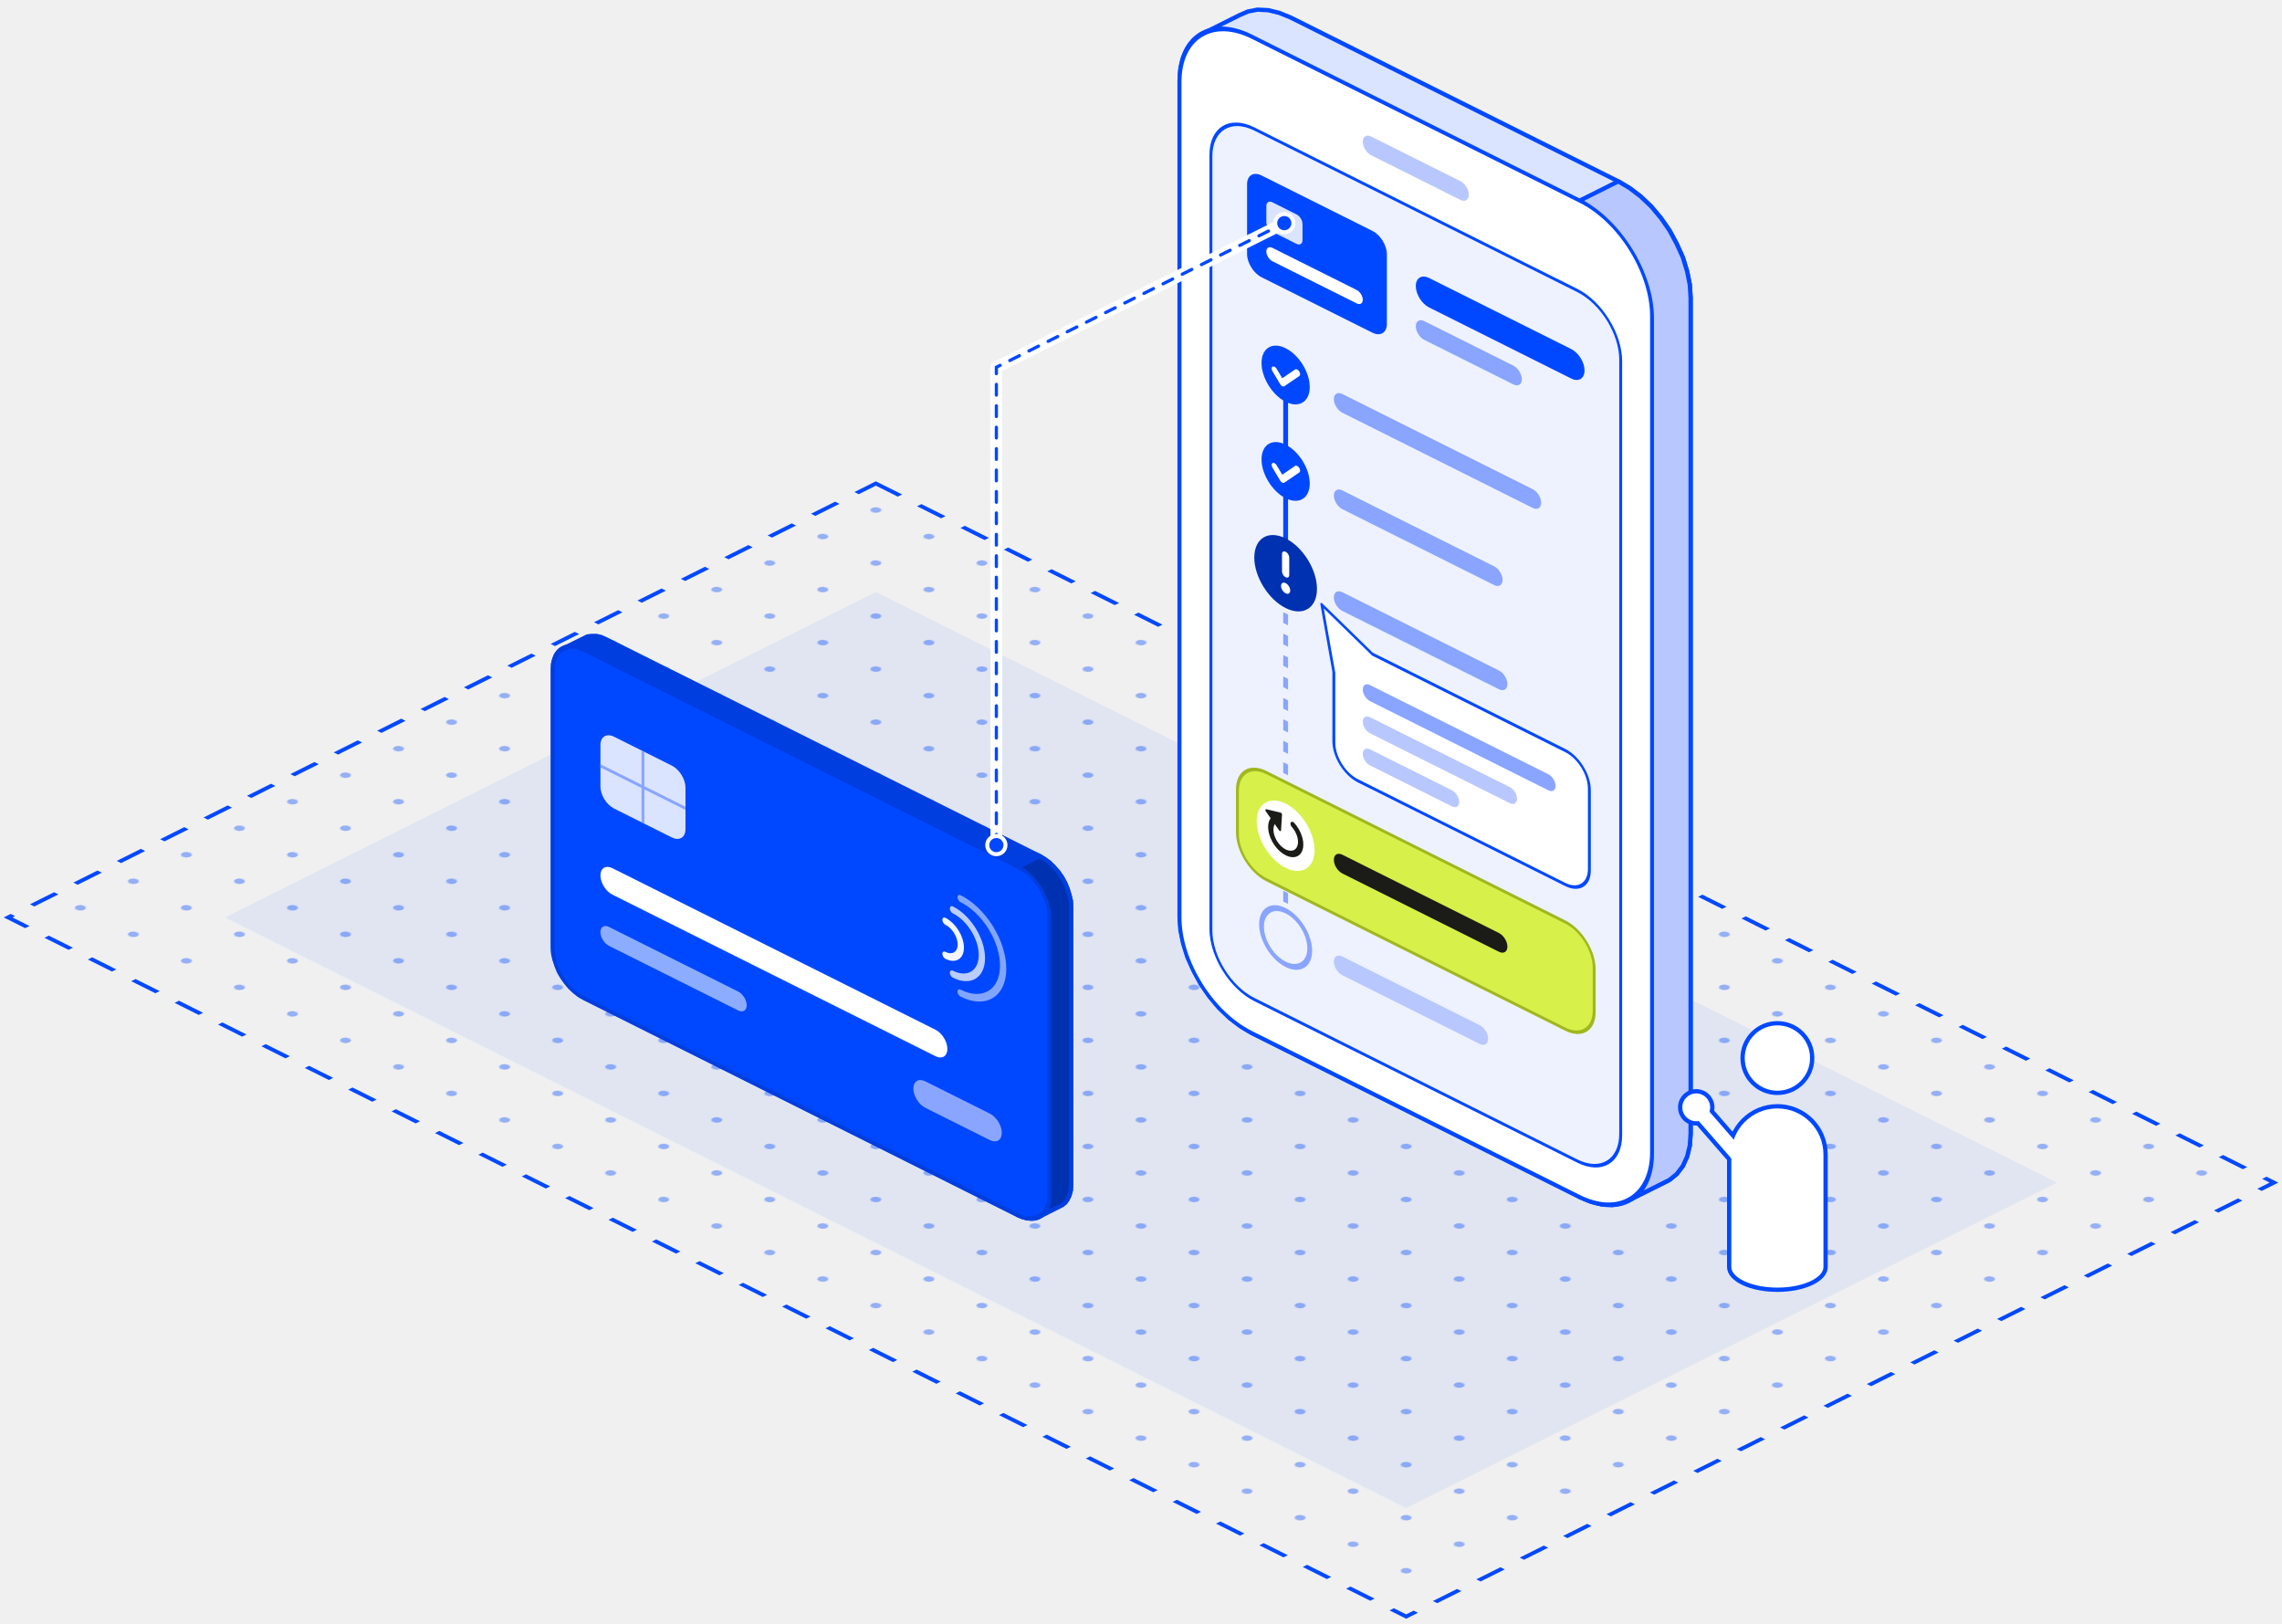
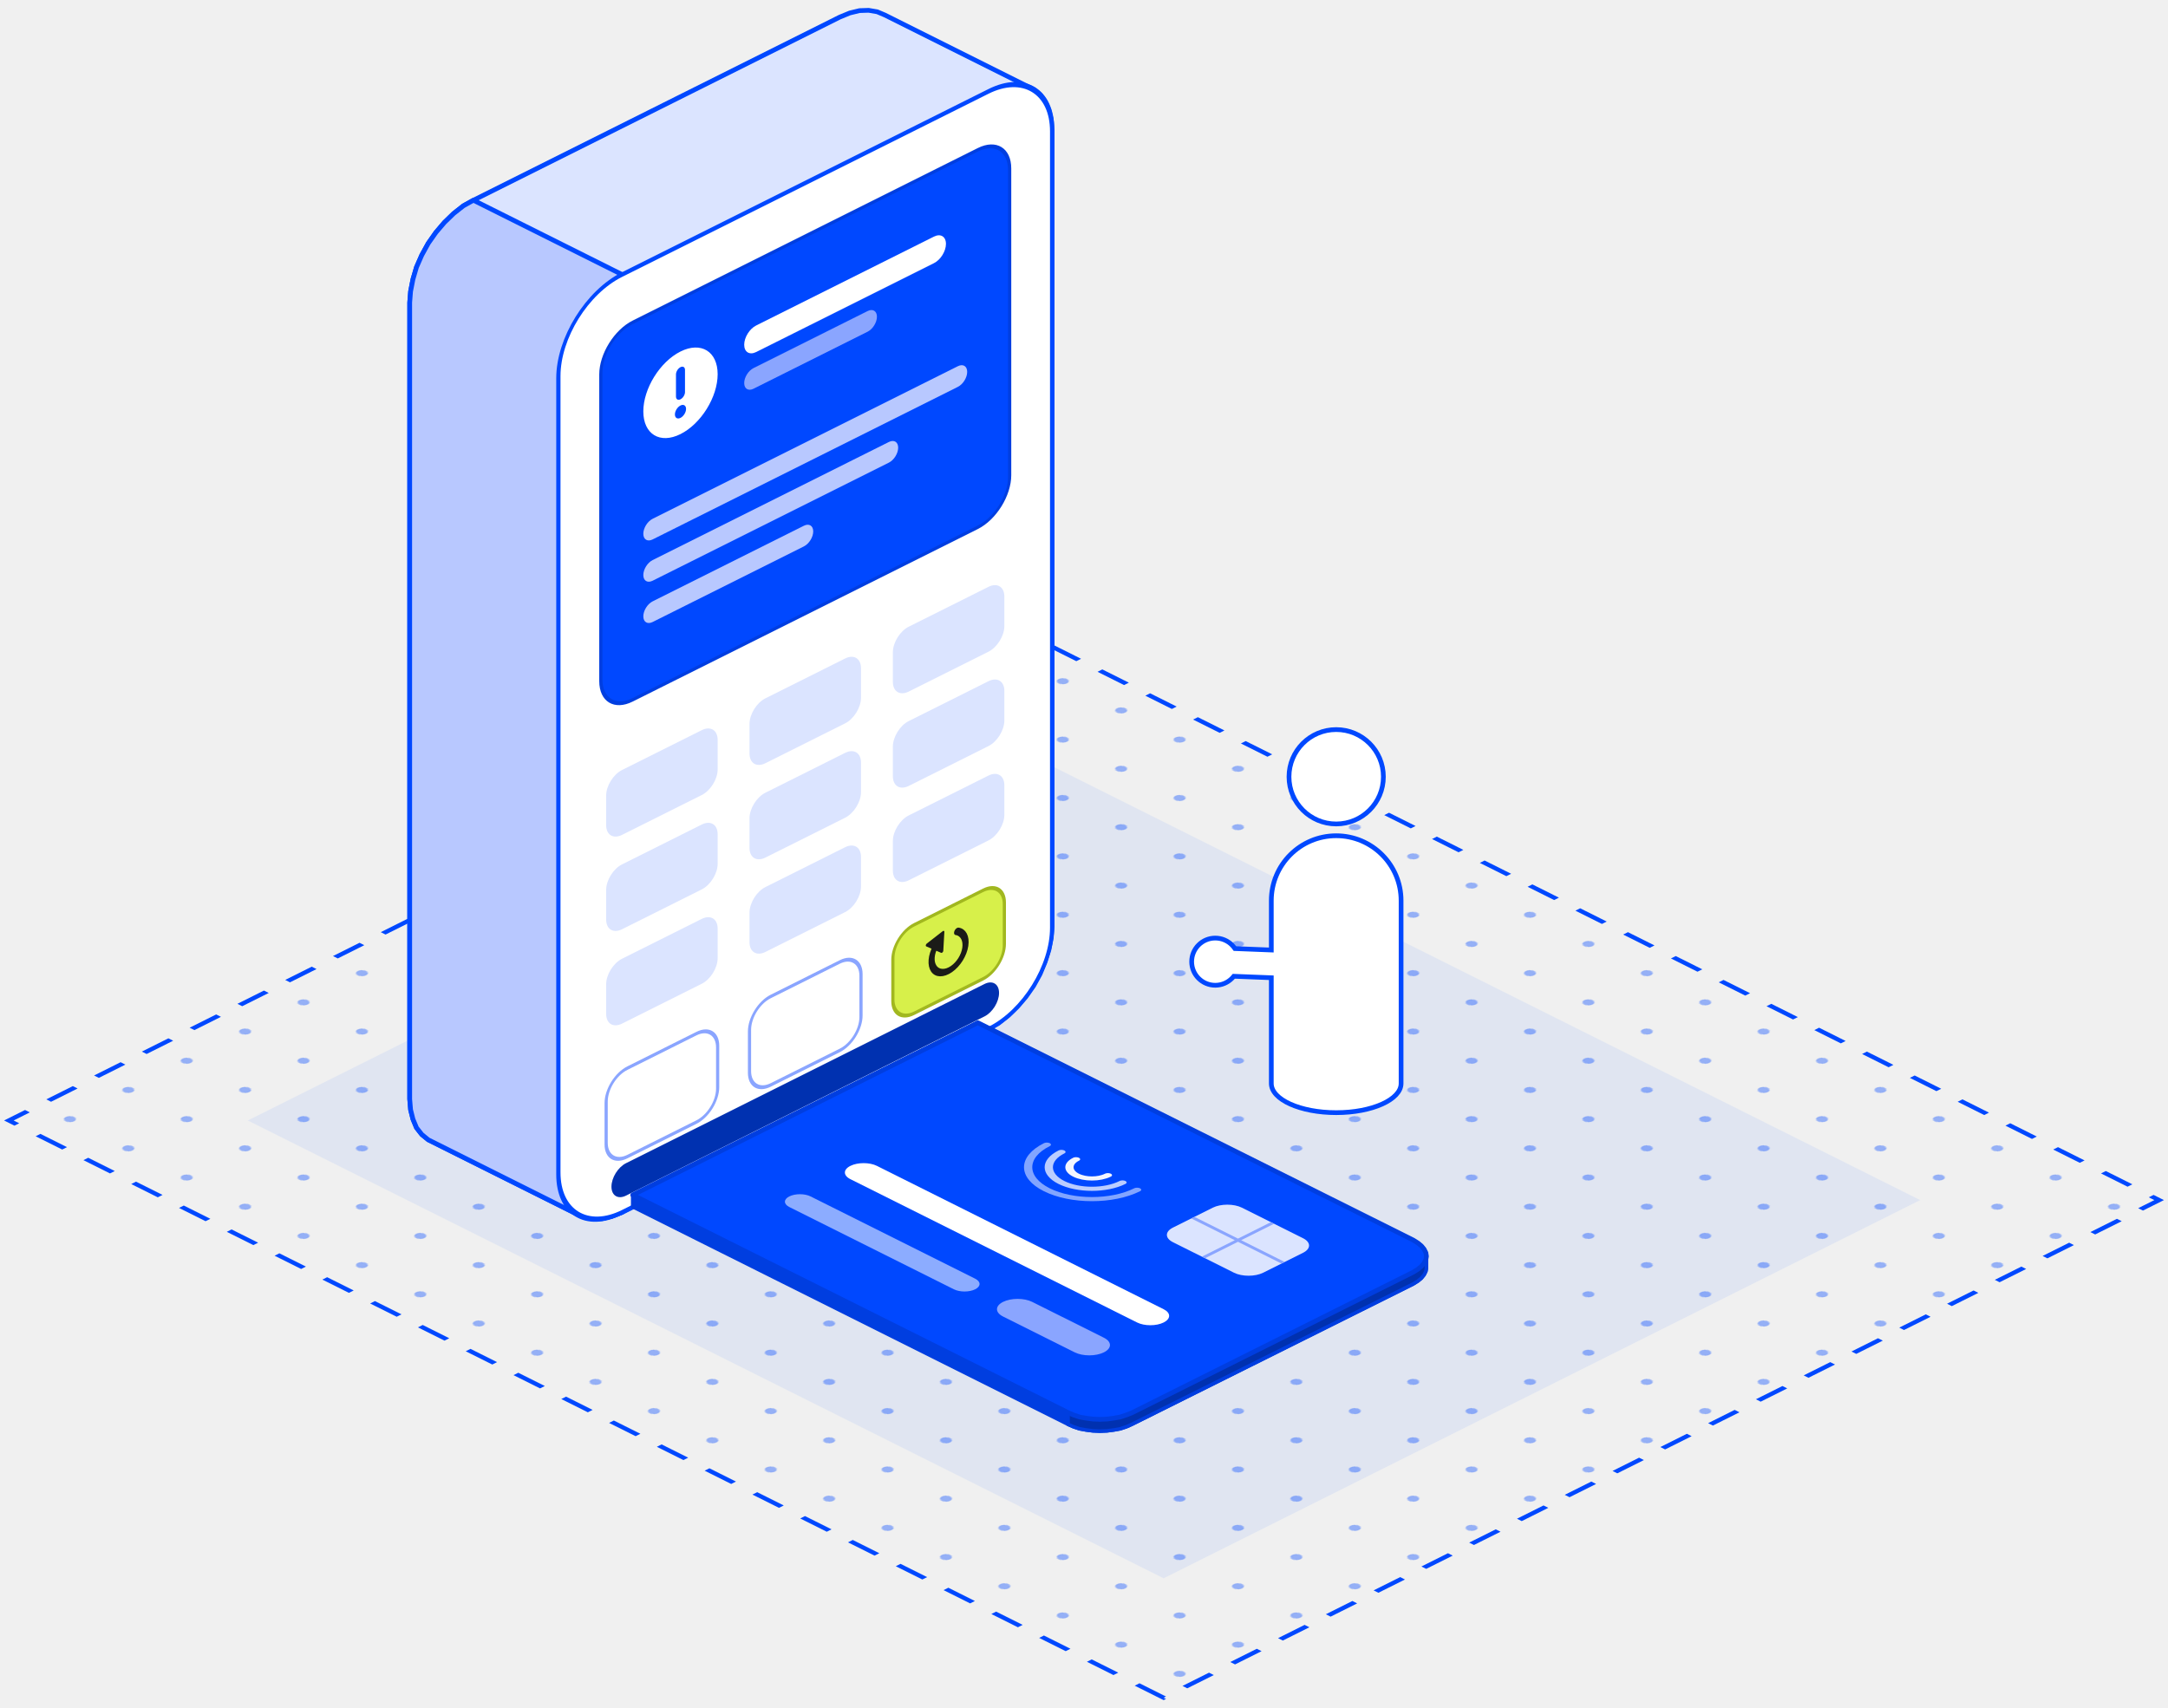
- <svg xmlns="http://www.w3.org/2000/svg" viewBox="-354 -329 852 606" role="img" aria-label="Isometric illustration for FinTech product design. A solid blue bank card with a chip and a contactless mark stands on its edge on a dotted floor. A dashed line runs from the card up and into a light phone standing behind it, ending on the same card at the head of the screen. Below it the payment's steps: two ticked, the third stopped with a solid warning mark and a note giving the reason, then the retry step lit in lime and a faded last step not yet reached. A customer stands beside the phone, reaching for it.">
+ <svg xmlns="http://www.w3.org/2000/svg" viewBox="-273 -380 735 579" role="img" aria-label="Isometric illustration for FinTech product design. A solid blue bank card with a chip lies flat on a dotted floor and runs into the slot of a light card terminal standing behind it. The terminal's dark blue screen shows a warning mark with the reason for the decline written out under it, and on its keypad one key, the retry key, is lit in lime. A customer stands beside the terminal, reaching toward it.">
  <defs>
    <pattern id="fintech-dots" width="22" height="22" patternUnits="userSpaceOnUse">
      <circle cx="11" cy="11" r="1.6" fill="#0048FF" fill-opacity="0.38" />
    </pattern>
  </defs>
-   <g transform="matrix(0.9 0.45 -0.9 0.45 -27 -148.5)">
-     <rect width="580" height="360" fill="url(#fintech-dots)" />
-     <rect width="580" height="360" fill="none" stroke="#0048FF" stroke-width="1.8" stroke-dasharray="10 8" />
-     <rect x="45" y="45" width="490" height="270" fill="#0048FF" fill-opacity="0.07" />
+   <g transform="matrix(0.9 0.45 -0.9 0.45 67.5 -168.8)">
+     <rect width="435" height="375" fill="url(#fintech-dots)" />
+     <rect width="435" height="375" fill="none" stroke="#0048FF" stroke-width="1.8" stroke-dasharray="10 8" />
+     <rect x="45" y="45" width="345" height="285" fill="#0048FF" fill-opacity="0.07" />
  </g>
-   <polygon points="86.4,-298.8 86.7,-303.3 87.7,-307.4 89.3,-310.9 91.6,-313.9 94.3,-316.1 108.7,-323.3 111.9,-324.7 115.5,-325.4 119.5,-325.2 123.6,-324.2 127.8,-322.5 250.2,-261.3 254.4,-258.8 258.5,-255.7 262.5,-251.9 266.1,-247.6 269.3,-243 272,-238 274.3,-232.9 275.9,-227.7 276.9,-222.7 277.2,-217.8 277.2,94.2 276.9,98.7 275.9,102.8 274.3,106.3 272,109.3 269.3,111.5 254.9,118.7 251.7,120.1 248.1,120.8 244.1,120.6 240,119.6 235.8,117.9 113.4,56.7 109.2,54.2 105.1,51.1 101.1,47.3 97.5,43 94.3,38.4 91.6,33.4 89.3,28.3 87.7,23.1 86.7,18.1 86.4,13.2" fill="#DBE4FF" stroke="#0048FF" stroke-width="1.6" stroke-linejoin="round" />
-   <polygon points="235.8,-254.1 250.2,-261.3 254.4,-258.8 258.5,-255.7 262.5,-251.9 266.1,-247.6 269.3,-243 272,-238 274.3,-232.9 275.9,-227.7 276.9,-222.7 277.2,-217.8 277.2,94.2 276.9,98.7 275.9,102.8 274.3,106.3 272,109.3 269.3,111.5 254.9,118.7 251.7,120.1 248.1,120.8 244.1,120.6 240,119.6 235.8,117.9" fill="#B8C8FF" stroke="#0048FF" stroke-width="1.6" stroke-linejoin="round" />
-   <g transform="matrix(0.9 0.45 0 1 86.4 -328.8)">
-     <rect width="196" height="372" rx="30" fill="#FFFFFF" stroke="#0048FF" stroke-width="1.6" />
-     <rect x="13" y="34" width="170" height="325" rx="18" fill="#EEF2FF" stroke="#0048FF" stroke-width="1.2" />
-     <rect x="76.0" y="15" width="44" height="7" rx="3.5" fill="#B8C8FF" />
-     <rect x="28" y="50" width="58" height="38" rx="6" fill="#0048FF" />
-     <rect x="36" y="58" width="15" height="11" rx="2.5" fill="#DBE4FF" />
-     <rect x="36" y="75" width="40" height="5" rx="2.5" fill="#FFFFFF" />
-     <rect x="98" y="57" width="70" height="11" rx="5.5" fill="#0048FF" />
-     <rect x="98" y="74" width="44" height="7" rx="3.5" fill="#8AA5FF" />
-     <path d="M44 120 V194" stroke="#0048FF" stroke-width="2" />
-     <path d="M44 209 V330" stroke="#8AA5FF" stroke-width="2" stroke-dasharray="4 4" />
-     <circle cx="44" cy="120" r="10" fill="#0048FF" />
-     <path d="M39.4 120.2 l3.2 3.4 l6.2 -6.6" fill="none" stroke="#FFFFFF" stroke-width="2.4" stroke-linecap="round" stroke-linejoin="round" />
-     <rect x="64" y="116.5" width="86" height="7" rx="3.5" fill="#8AA5FF" />
-     <circle cx="44" cy="156" r="10" fill="#0048FF" />
-     <path d="M39.4 156.2 l3.2 3.4 l6.2 -6.6" fill="none" stroke="#FFFFFF" stroke-width="2.4" stroke-linecap="round" stroke-linejoin="round" />
-     <rect x="64" y="152.5" width="70" height="7" rx="3.5" fill="#8AA5FF" />
-     <circle cx="44" cy="194" r="13" fill="#0031B0" />
-     <path d="M44 187.5 v6.5" stroke="#FFFFFF" stroke-width="3" stroke-linecap="round" />
-     <circle cx="44" cy="199.6" r="1.9" fill="#FFFFFF" />
-     <rect x="64" y="190.5" width="72" height="7" rx="3.5" fill="#8AA5FF" />
-     <path d="M80 208 H160 a10 10 0 0 1 10 10 V248 a10 10 0 0 1 -10 10 H74 a10 10 0 0 1 -10 -10 V222 L59 199 Z" fill="#FFFFFF" stroke="#0048FF" stroke-width="1.2" stroke-linejoin="round" />
-     <rect x="76" y="220" width="80" height="6" rx="3" fill="#8AA5FF" />
-     <rect x="76" y="232" width="64" height="6" rx="3" fill="#B8C8FF" />
-     <rect x="76" y="244" width="40" height="6" rx="3" fill="#B8C8FF" />
-     <rect x="24" y="272" width="148" height="40" rx="12" fill="#D7F04A" stroke="#A1B71F" stroke-width="1.2" />
-     <circle cx="44" cy="292.0" r="12" fill="#FFFFFF" />
-     <path d="M47.1 286.6 A6.2 6.2 0 1 1 39.3 288" fill="none" stroke="#1B1B18" stroke-width="2.2" stroke-linecap="round" />
-     <path d="M42 284.8 L41.6 290.8 L36.1 286.2 Z" fill="#1B1B18" stroke="#1B1B18" stroke-width="1" stroke-linejoin="round" />
-     <rect x="64" y="288.5" width="72" height="7" rx="3.5" fill="#1B1B18" />
-     <circle cx="44" cy="330" r="10" fill="#EEF2FF" stroke="#8AA5FF" stroke-width="2" />
-     <rect x="64" y="326.5" width="64" height="7" rx="3.5" fill="#B8C8FF" />
+   <polygon points="-134.1,-277.4 -133.8,-281.2 -133,-285.3 -131.8,-289.4 -130,-293.5 -127.8,-297.5 -125.2,-301.2 -122.3,-304.6 -119.2,-307.6 -115.9,-310.2 -112.5,-312.1 11.7,-374.2 15.1,-375.6 18.4,-376.4 21.5,-376.5 24.4,-376 27,-374.9 77.4,-349.7 79.6,-347.9 81.3,-345.6 82.6,-342.7 83.4,-339.5 83.7,-335.9 83.7,-65.8 83.4,-62 82.6,-57.9 81.3,-53.8 79.6,-49.7 77.4,-45.7 74.8,-42 71.9,-38.6 68.8,-35.6 65.5,-33 62.1,-31.1 -62.1,31.1 -65.5,32.4 -68.8,33.2 -71.9,33.3 -74.8,32.8 -77.4,31.7 -127.8,6.5 -130,4.7 -131.8,2.4 -133,-0.5 -133.8,-3.7 -134.1,-7.3" fill="#DBE4FF" stroke="#0048FF" stroke-width="1.6" stroke-linejoin="round" />
+   <polygon points="-134.1,-277.4 -133.8,-281.2 -133,-285.3 -131.8,-289.4 -130,-293.5 -127.8,-297.5 -125.2,-301.2 -122.3,-304.6 -119.2,-307.6 -115.9,-310.2 -112.5,-312.1 -62.1,-286.9 -62.1,31.1 -65.5,32.4 -68.8,33.2 -71.9,33.3 -74.8,32.8 -77.4,31.7 -127.8,6.5 -130,4.7 -131.8,2.4 -133,-0.5 -133.8,-3.7 -134.1,-7.3" fill="#B8C8FF" stroke="#0048FF" stroke-width="1.6" stroke-linejoin="round" />
+   <g transform="matrix(0.9 -0.45 0 1 -83.7 -276.1)">
+     <rect width="186" height="318" rx="24" fill="#FFFFFF" stroke="#0048FF" stroke-width="1.6" />
+     <rect x="16" y="18" width="154" height="128" rx="12" fill="#0048FF" stroke="#003EE0" stroke-width="1.2" />
+     <circle cx="46" cy="50" r="14" fill="#FFFFFF" />
+     <path d="M46 43 v7.5" stroke="#0048FF" stroke-width="3.4" stroke-linecap="round" />
+     <circle cx="46" cy="56.4" r="2.1" fill="#0048FF" />
+     <rect x="70" y="40" width="76" height="9" rx="4.5" fill="#FFFFFF" />
+     <rect x="70" y="54" width="50" height="7" rx="3.5" fill="#8AA5FF" />
+     <rect x="32" y="88" width="122" height="7" rx="3.5" fill="#B8C8FF" />
+     <rect x="32" y="102" width="96" height="7" rx="3.5" fill="#B8C8FF" />
+     <rect x="32" y="116" width="64" height="7" rx="3.5" fill="#B8C8FF" />
+     <rect x="18" y="168" width="42" height="22" rx="6" fill="#DBE4FF" />
+     <rect x="72" y="168" width="42" height="22" rx="6" fill="#DBE4FF" />
+     <rect x="126" y="168" width="42" height="22" rx="6" fill="#DBE4FF" />
+     <rect x="18" y="200" width="42" height="22" rx="6" fill="#DBE4FF" />
+     <rect x="72" y="200" width="42" height="22" rx="6" fill="#DBE4FF" />
+     <rect x="126" y="200" width="42" height="22" rx="6" fill="#DBE4FF" />
+     <rect x="18" y="232" width="42" height="22" rx="6" fill="#DBE4FF" />
+     <rect x="72" y="232" width="42" height="22" rx="6" fill="#DBE4FF" />
+     <rect x="126" y="232" width="42" height="22" rx="6" fill="#DBE4FF" />
+     <rect x="18" y="270" width="42" height="30" rx="8" fill="#FFFFFF" stroke="#8AA5FF" stroke-width="1.2" />
+     <rect x="72" y="270" width="42" height="30" rx="8" fill="#FFFFFF" stroke="#8AA5FF" stroke-width="1.2" />
+     <rect x="126" y="270" width="42" height="30" rx="8" fill="#D7F04A" stroke="#A1B71F" stroke-width="1.2" />
+     <path d="M150.2 279.5 A6.4 6.4 0 1 1 142.1 280.9" fill="none" stroke="#1B1B18" stroke-width="2.3" stroke-linecap="round" />
+     <path d="M144.9 277.5 L144.5 283.7 L138.9 279 Z" fill="#1B1B18" stroke="#1B1B18" stroke-width="1" stroke-linejoin="round" />
+     <rect x="20" y="302" width="146" height="11" rx="5.5" fill="#0031B0" />
  </g>
-   <polygon points="-147.6,-79.2 -147.5,-81.2 -147,-82.9 -146.3,-84.5 -145.4,-85.7 -144.2,-86.7 -136.1,-90.7 -134.7,-91.4 -133.1,-91.6 -131.4,-91.6 -129.6,-91.2 -127.8,-90.4 34.2,-9.4 36,-8.3 37.8,-7 39.5,-5.3 41.1,-3.5 42.5,-1.5 43.7,0.7 44.6,2.9 45.3,5.2 45.8,7.3 45.9,9.4 45.9,113.5 45.8,115.4 45.3,117.2 44.6,118.7 43.7,120 42.5,120.9 34.4,125 33,125.6 31.4,125.9 29.7,125.8 27.9,125.4 26.1,124.7 -135.9,43.6 -137.7,42.6 -139.5,41.2 -141.2,39.6 -142.8,37.7 -144.2,35.7 -145.4,33.6 -146.3,31.3 -147,29.1 -147.5,26.9 -147.6,24.8" fill="#003EE0" stroke="#003EE0" stroke-width="1.6" stroke-linejoin="round" />
-   <polygon points="26.1,-5.3 34.2,-9.4 36,-8.3 37.8,-7 39.5,-5.3 41.1,-3.5 42.5,-1.5 43.7,0.7 44.6,2.9 45.3,5.2 45.8,7.3 45.9,9.4 45.9,113.5 45.8,115.4 45.3,117.2 44.6,118.7 43.7,120 42.5,120.9 34.4,125 33,125.6 31.4,125.9 29.7,125.8 27.9,125.4 26.1,124.7" fill="#0031B0" stroke="#003EE0" stroke-width="1.6" stroke-linejoin="round" />
-   <g transform="matrix(0.9 0.45 0 1 -147.6 -92.2)">
-     <rect width="206" height="130" rx="13" fill="#0048FF" stroke="#003EE0" stroke-width="1.6" />
-     <g transform="scale(0.7055)">
-       <rect x="28" y="38" width="50" height="38" rx="8" fill="#DBE4FF" />
-       <path d="M28 57 H78 M53 38 V76" stroke="#8AA5FF" stroke-width="1.70" />
-       <path d="M230.9 48 a9 9 0 0 1 0 18" fill="none" stroke="#FFFFFF" stroke-width="3.69" stroke-linecap="round" stroke-opacity="0.95" />
-       <path d="M235.3 40 a17 17 0 0 1 0 34" fill="none" stroke="#FFFFFF" stroke-width="3.69" stroke-linecap="round" stroke-opacity="0.73" />
-       <path d="M239.8 32 a25 25 0 0 1 0 50" fill="none" stroke="#FFFFFF" stroke-width="3.69" stroke-linecap="round" stroke-opacity="0.51" />
-       <rect x="28" y="108" width="204" height="14" rx="7" fill="#FFFFFF" />
-       <rect x="28" y="140" width="86" height="10" rx="5" fill="#FFFFFF" fill-opacity="0.55" />
-       <rect x="212" y="138" width="52" height="14" rx="7" fill="#8AA5FF" />
-     </g>
+   <polygon points="-58.5,25.2 58.5,-33.2 206.1,40.5 207.7,41.5 208.9,42.5 209.8,43.6 210.4,44.8 210.6,46 210.6,50 210.4,51.1 209.8,52.3 208.9,53.4 207.7,54.4 206.1,55.4 110.7,103 108.9,103.8 106.8,104.5 104.6,104.9 102.3,105.2 99.9,105.3 97.5,105.2 95.2,104.9 93,104.5 90.9,103.8 89.1,103 -58.5,29.2" fill="#003EE0" stroke="#003EE0" stroke-width="1.2" stroke-linejoin="round" />
+   <polygon points="89.1,99 206.1,40.5 207.7,41.5 208.9,42.5 209.8,43.6 210.4,44.8 210.6,46 210.6,50 210.4,51.1 209.8,52.3 208.9,53.4 207.7,54.4 206.1,55.4 110.7,103 108.9,103.8 106.8,104.5 104.6,104.9 102.3,105.2 99.9,105.3 97.5,105.2 95.2,104.9 93,104.5 90.9,103.8 89.1,103" fill="#0031B0" stroke="#003EE0" stroke-width="1.2" stroke-linejoin="round" />
+   <polygon points="58.5,-33.2 206.1,40.5 207.7,41.5 208.9,42.5 209.8,43.6 210.4,44.8 210.6,46 210.4,47.1 209.8,48.3 208.9,49.4 207.7,50.4 206.1,51.4 110.7,99.1 108.9,99.8 106.8,100.5 104.6,100.9 102.3,101.2 99.9,101.3 97.5,101.2 95.2,100.9 93,100.5 90.9,99.8 89.1,99 -58.5,25.2" fill="#0048FF" stroke="#003EE0" stroke-width="1.6" stroke-linejoin="round" />
+   <g transform="matrix(0.9 0.45 -0.9 0.45 0 -4)">
+     <rect x="114" y="-45.0" width="34" height="26" rx="5.5" fill="#DBE4FF" />
+     <path d="M114 -32.0 H148 M131 -45.0 V-19.0" stroke="#8AA5FF" stroke-width="1.2" />
+     <path d="M70 -32 a6 6 0 0 1 12 0" transform="rotate(180 76 -32)" fill="none" stroke="#FFFFFF" stroke-width="2.2" stroke-linecap="round" stroke-opacity="0.95" />
+     <path d="M64.5 -32 a11.5 11.5 0 0 1 23 0" transform="rotate(180 76 -32)" fill="none" stroke="#FFFFFF" stroke-width="2.2" stroke-linecap="round" stroke-opacity="0.73" />
+     <path d="M59 -32 a17 17 0 0 1 34 0" transform="rotate(180 76 -32)" fill="none" stroke="#FFFFFF" stroke-width="2.2" stroke-linecap="round" stroke-opacity="0.51" />
+     <rect x="30" y="8" width="118" height="10" rx="5" fill="#FFFFFF" />
+     <rect x="30" y="32" width="70" height="8" rx="4" fill="#FFFFFF" fill-opacity="0.55" />
+     <rect x="110" y="30" width="38" height="11" rx="5.5" fill="#8AA5FF" />
  </g>
-   <path d="M18 -13.5 L18 -191.9 L125.5 -245.7" fill="none" stroke="#FFFFFF" stroke-width="4.4" stroke-linecap="round" stroke-linejoin="round" />
-   <path d="M18 -13.5 L18 -191.9 L125.5 -245.7" fill="none" stroke="#0048FF" stroke-width="1.2" stroke-dasharray="4 4" stroke-linecap="round" />
-   <circle cx="18" cy="-13.5" r="3.4" fill="#0048FF" stroke="#FFFFFF" stroke-width="1.5" />
-   <circle cx="125.5" cy="-245.7" r="3.4" fill="#0048FF" stroke="#FFFFFF" stroke-width="1.5" />
-   <path d="M291.6 144 V102 A18 18 0 0 1 327.6 102 V144 A18 8.5 0 0 1 291.6 144 Z" fill="#FFFFFF" stroke="#0048FF" stroke-width="1.6" stroke-linejoin="round" />
-   <circle cx="309.6" cy="66" r="13" fill="#FFFFFF" stroke="#0048FF" stroke-width="1.6" />
-   <mask id="fintech-arm" maskUnits="userSpaceOnUse" x="109.6" y="-56" width="400" height="400">
-     <rect x="109.6" y="-56" width="400" height="400" fill="#FFFFFF" />
-     <path d="M291.6 144 V102 A18 18 0 0 1 327.6 102 V144 A18 8.5 0 0 1 291.6 144 Z" fill="#000000" />
+   <path d="M158 -12.6 V-74.6 A22 22 0 0 1 202 -74.6 V-12.6 A22 9.9 0 0 1 158 -12.6 Z" fill="#FFFFFF" stroke="#0048FF" stroke-width="1.6" stroke-linejoin="round" />
+   <circle cx="180" cy="-116.6" r="16" fill="#FFFFFF" stroke="#0048FF" stroke-width="1.6" />
+   <mask id="fintech-arm" maskUnits="userSpaceOnUse" x="-20" y="-212.6" width="400" height="400">
+     <rect x="-20" y="-212.6" width="400" height="400" fill="#FFFFFF" />
+     <path d="M158 -12.6 V-74.6 A22 22 0 0 1 202 -74.6 V-12.6 A22 9.9 0 0 1 158 -12.6 Z" fill="#000000" />
  </mask>
  <g mask="url(#fintech-arm)">
-     <path d="M301.6 110 L279.3 84.4" stroke="#0048FF" stroke-width="8.5" stroke-linecap="round" />
-     <circle cx="279.3" cy="84.4" r="6.8" fill="#0048FF" />
+     <path d="M172 -52.6 L139 -53.9" stroke="#0048FF" stroke-width="11" stroke-linecap="round" />
+     <circle cx="139" cy="-53.9" r="8.8" fill="#0048FF" />
  </g>
-   <path d="M301.6 110 L279.3 84.4" stroke="#FFFFFF" stroke-width="5.3" stroke-linecap="round" />
-   <circle cx="279.3" cy="84.4" r="5.2" fill="#FFFFFF" />
+   <path d="M172 -52.6 L139 -53.9" stroke="#FFFFFF" stroke-width="7.8" stroke-linecap="round" />
+   <circle cx="139" cy="-53.9" r="7.2" fill="#FFFFFF" />
</svg>
